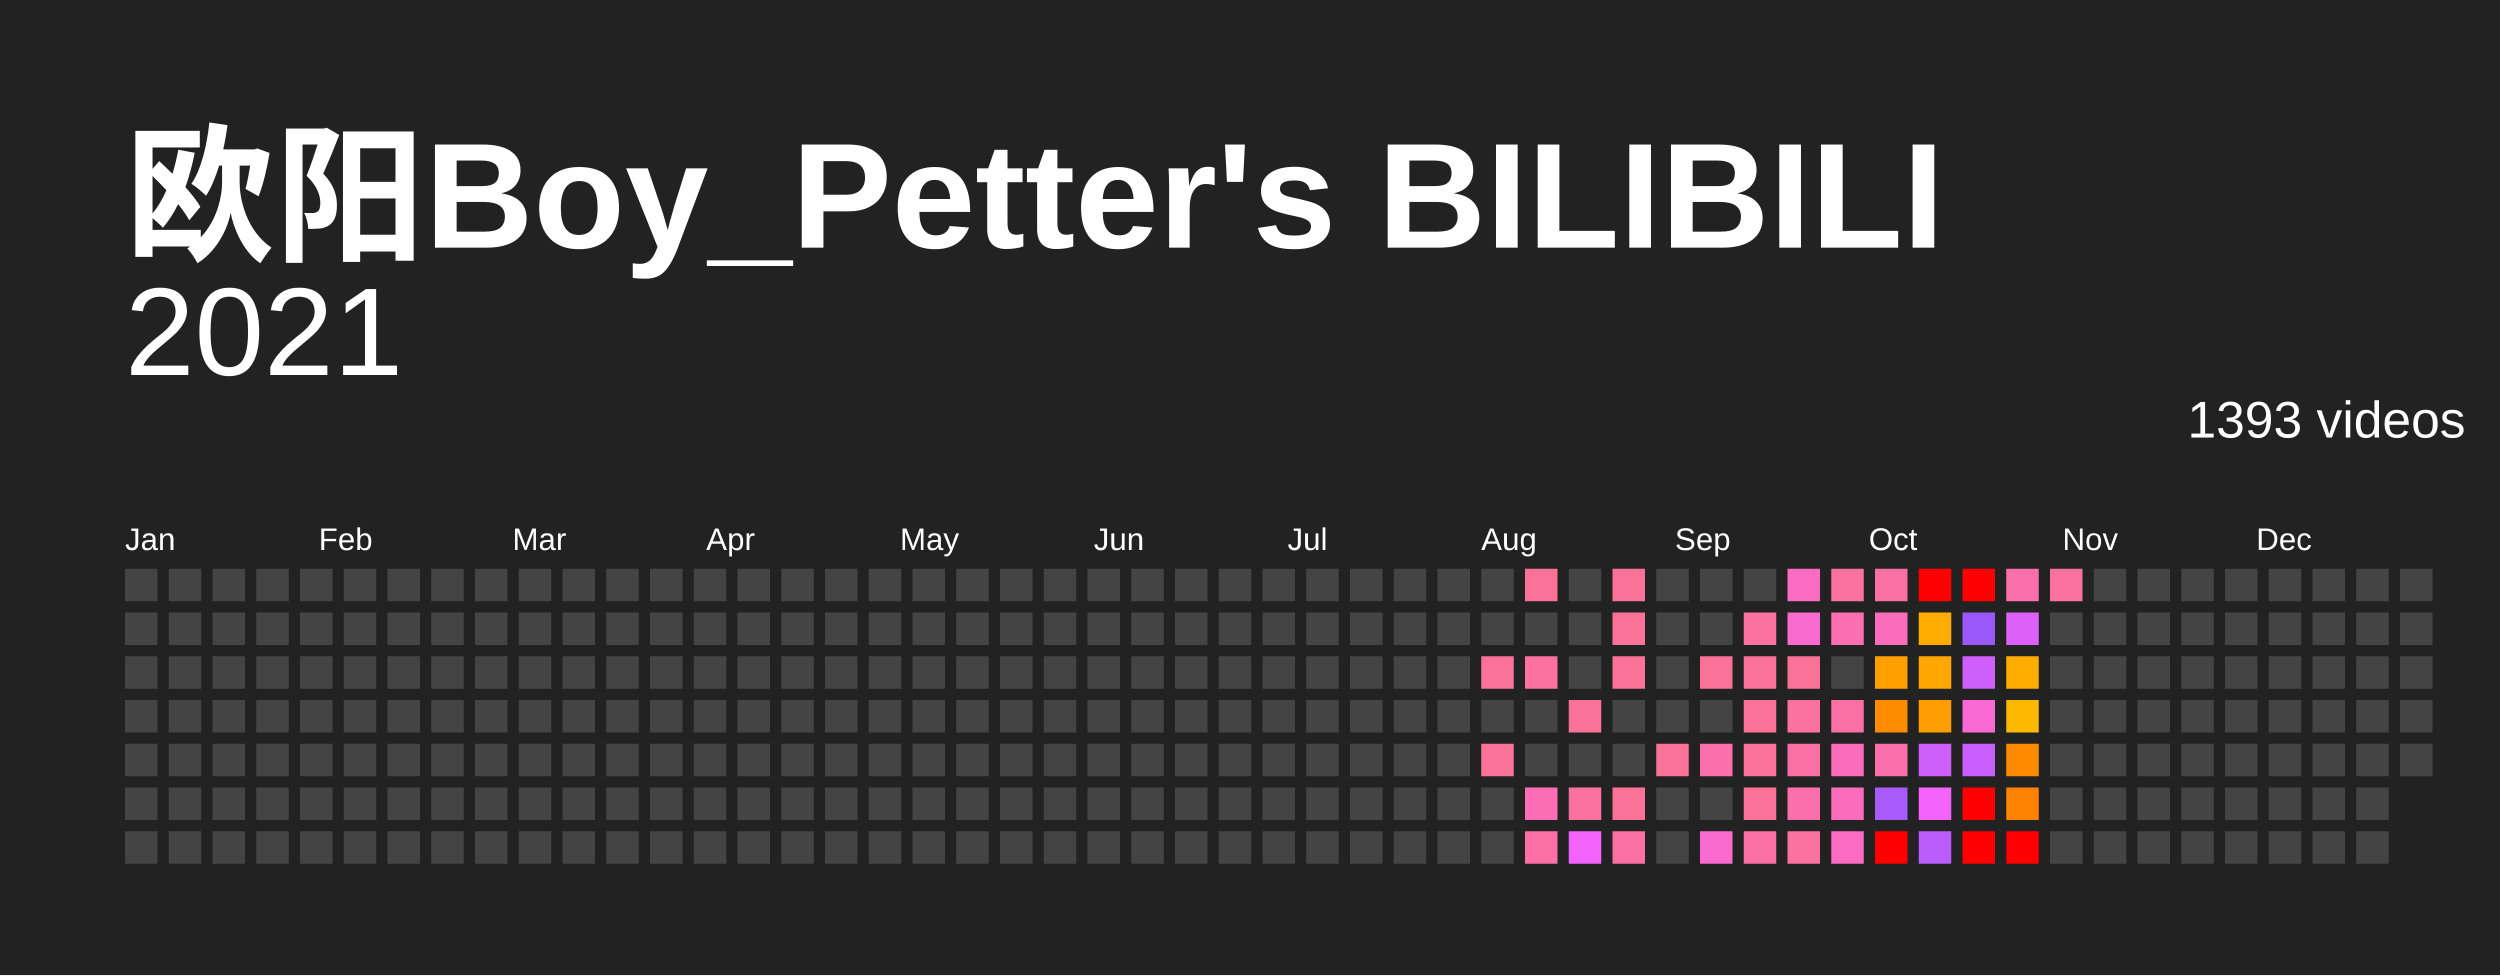
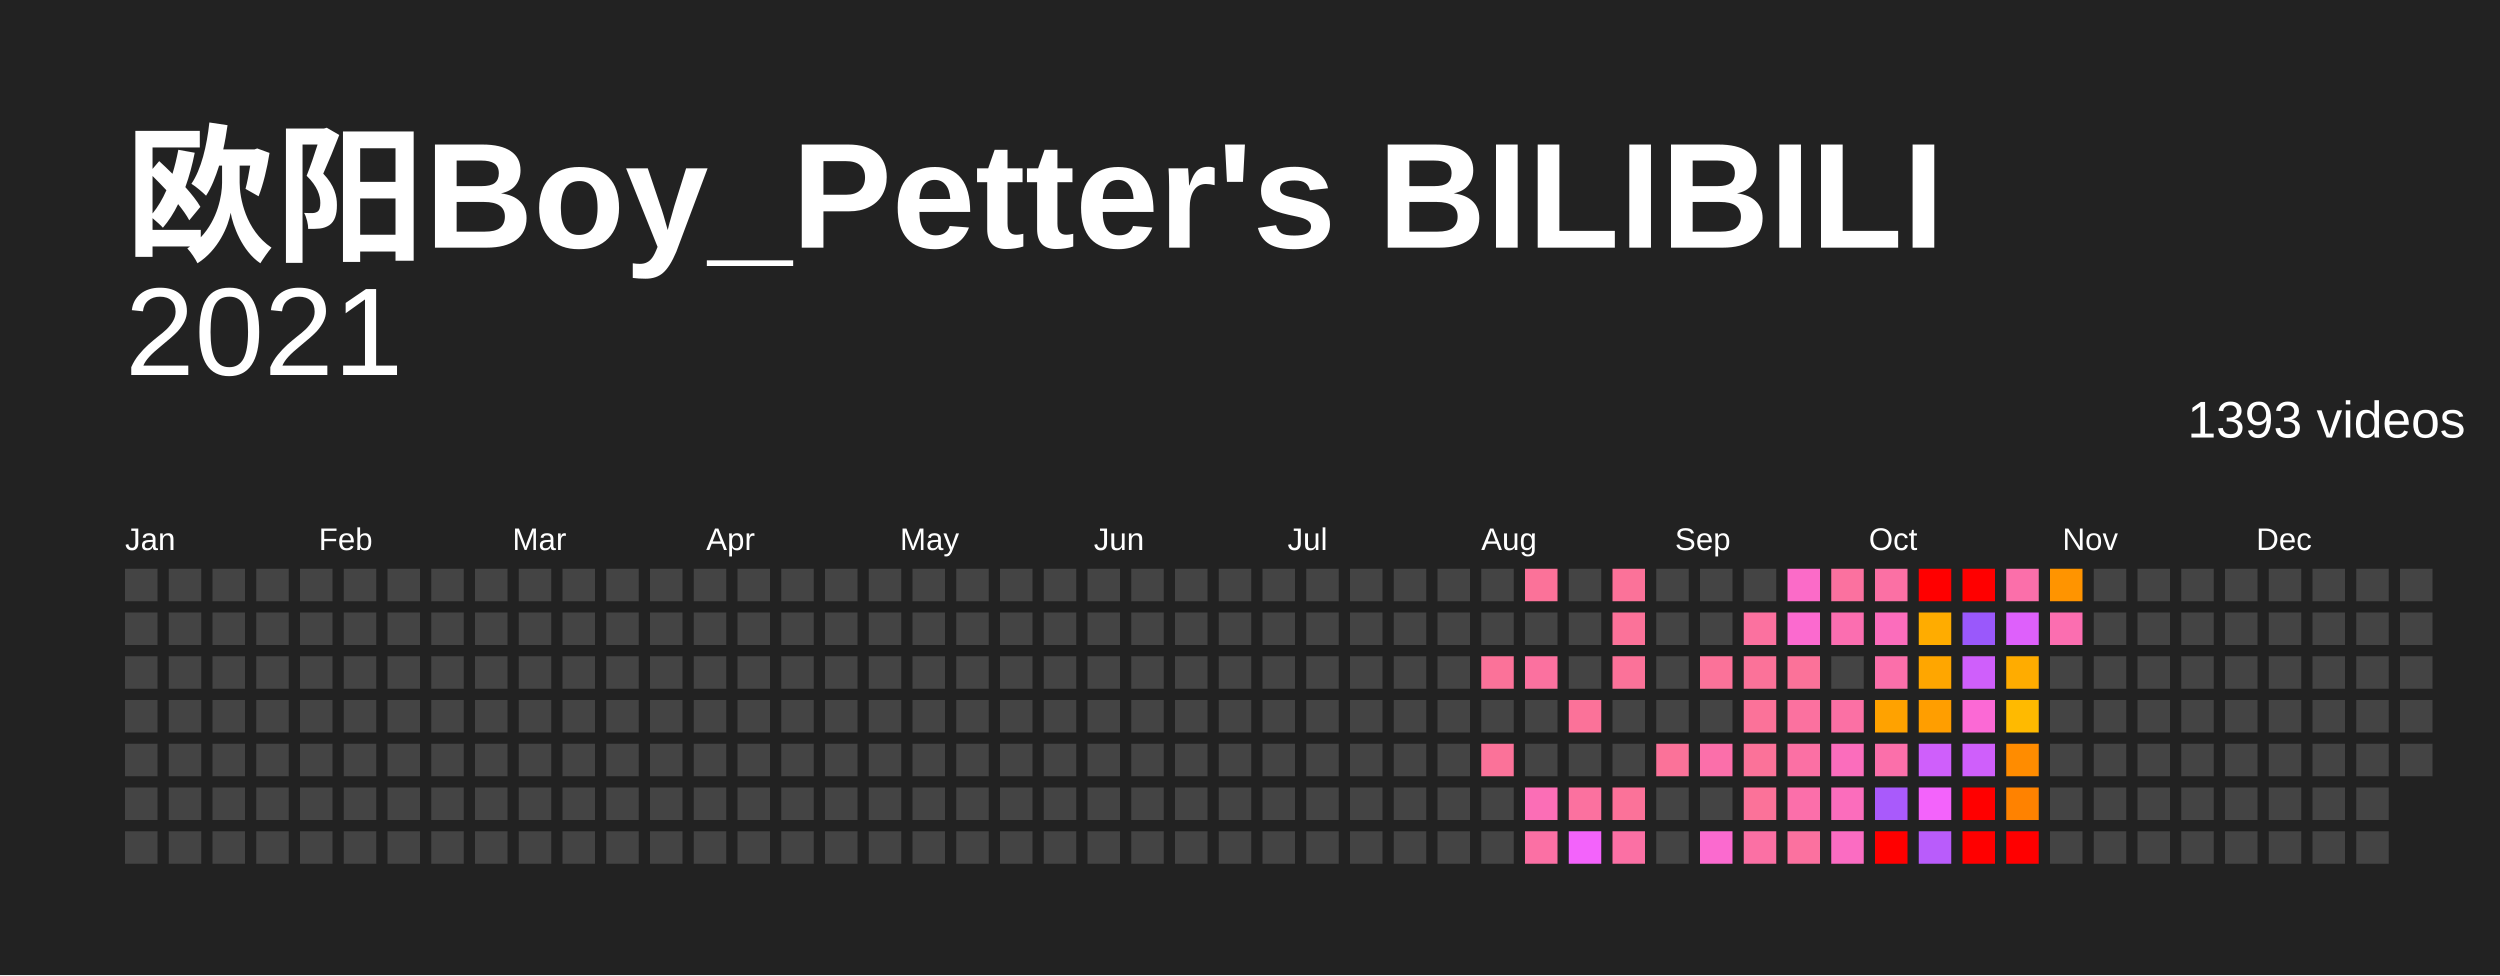
<svg xmlns="http://www.w3.org/2000/svg" baseProfile="full" height="78mm" version="1.1" viewBox="0,0,200,78" width="200mm">
  <defs />
  <rect fill="#222222" height="78" width="200" x="0" y="0" />
  <text fill="#FFFFFF" style="font-size:12px; font-family:Arial; font-weight:bold;" x="10" y="20">欧阳Boy_Petter's BILIBILI</text>
  <text alignment-baseline="hanging" fill="#FFFFFF" style="font-size:10.0px; font-family:Arial;" x="10" y="30">2021</text>
  <text alignment-baseline="hanging" fill="#FFFFFF" style="font-size:4.125px; font-family:Arial;" x="175" y="35">1393 videos</text>
  <text fill="#FFFFFF" style="font-size:2.5px; font-family:Arial" x="10.0" y="44">Jan</text>
  <text fill="#FFFFFF" style="font-size:2.5px; font-family:Arial" x="25.5" y="44">Feb</text>
  <text fill="#FFFFFF" style="font-size:2.5px; font-family:Arial" x="41.0" y="44">Mar</text>
  <text fill="#FFFFFF" style="font-size:2.5px; font-family:Arial" x="56.5" y="44">Apr</text>
  <text fill="#FFFFFF" style="font-size:2.5px; font-family:Arial" x="72.0" y="44">May</text>
  <text fill="#FFFFFF" style="font-size:2.5px; font-family:Arial" x="87.5" y="44">Jun</text>
  <text fill="#FFFFFF" style="font-size:2.5px; font-family:Arial" x="103.0" y="44">Jul</text>
  <text fill="#FFFFFF" style="font-size:2.5px; font-family:Arial" x="118.5" y="44">Aug</text>
  <text fill="#FFFFFF" style="font-size:2.5px; font-family:Arial" x="134.0" y="44">Sep</text>
  <text fill="#FFFFFF" style="font-size:2.5px; font-family:Arial" x="149.5" y="44">Oct</text>
  <text fill="#FFFFFF" style="font-size:2.5px; font-family:Arial" x="165.0" y="44">Nov</text>
  <text fill="#FFFFFF" style="font-size:2.5px; font-family:Arial" x="180.5" y="44">Dec</text>
  <rect fill="#444444" height="2.6" width="2.6" x="10.0" y="45.5" />
  <rect fill="#444444" height="2.6" width="2.6" x="10.0" y="49.0" />
  <rect fill="#444444" height="2.6" width="2.6" x="10.0" y="52.5" />
  <rect fill="#444444" height="2.6" width="2.6" x="10.0" y="56.0" />
  <rect fill="#444444" height="2.6" width="2.6" x="10.0" y="59.5" />
  <rect fill="#444444" height="2.6" width="2.6" x="10.0" y="63.0" />
  <rect fill="#444444" height="2.6" width="2.6" x="10.0" y="66.5" />
  <rect fill="#444444" height="2.6" width="2.6" x="13.5" y="45.5" />
  <rect fill="#444444" height="2.6" width="2.6" x="13.5" y="49.0" />
  <rect fill="#444444" height="2.6" width="2.6" x="13.5" y="52.5" />
  <rect fill="#444444" height="2.6" width="2.6" x="13.5" y="56.0" />
  <rect fill="#444444" height="2.6" width="2.6" x="13.5" y="59.5" />
  <rect fill="#444444" height="2.6" width="2.6" x="13.5" y="63.0" />
  <rect fill="#444444" height="2.6" width="2.6" x="13.5" y="66.5" />
  <rect fill="#444444" height="2.6" width="2.6" x="17.0" y="45.5" />
  <rect fill="#444444" height="2.6" width="2.6" x="17.0" y="49.0" />
  <rect fill="#444444" height="2.6" width="2.6" x="17.0" y="52.5" />
  <rect fill="#444444" height="2.6" width="2.6" x="17.0" y="56.0" />
  <rect fill="#444444" height="2.6" width="2.6" x="17.0" y="59.5" />
  <rect fill="#444444" height="2.6" width="2.6" x="17.0" y="63.0" />
  <rect fill="#444444" height="2.6" width="2.6" x="17.0" y="66.5" />
  <rect fill="#444444" height="2.6" width="2.6" x="20.5" y="45.5" />
  <rect fill="#444444" height="2.6" width="2.6" x="20.5" y="49.0" />
  <rect fill="#444444" height="2.6" width="2.6" x="20.5" y="52.5" />
  <rect fill="#444444" height="2.6" width="2.6" x="20.5" y="56.0" />
  <rect fill="#444444" height="2.6" width="2.6" x="20.5" y="59.5" />
  <rect fill="#444444" height="2.6" width="2.6" x="20.5" y="63.0" />
  <rect fill="#444444" height="2.6" width="2.6" x="20.5" y="66.5" />
  <rect fill="#444444" height="2.6" width="2.6" x="24.0" y="45.5" />
  <rect fill="#444444" height="2.6" width="2.6" x="24.0" y="49.0" />
  <rect fill="#444444" height="2.6" width="2.6" x="24.0" y="52.5" />
  <rect fill="#444444" height="2.6" width="2.6" x="24.0" y="56.0" />
  <rect fill="#444444" height="2.6" width="2.6" x="24.0" y="59.5" />
  <rect fill="#444444" height="2.6" width="2.6" x="24.0" y="63.0" />
  <rect fill="#444444" height="2.6" width="2.6" x="24.0" y="66.5" />
  <rect fill="#444444" height="2.6" width="2.6" x="27.5" y="45.5" />
  <rect fill="#444444" height="2.6" width="2.6" x="27.5" y="49.0" />
  <rect fill="#444444" height="2.6" width="2.6" x="27.5" y="52.5" />
  <rect fill="#444444" height="2.6" width="2.6" x="27.5" y="56.0" />
  <rect fill="#444444" height="2.6" width="2.6" x="27.5" y="59.5" />
  <rect fill="#444444" height="2.6" width="2.6" x="27.5" y="63.0" />
  <rect fill="#444444" height="2.6" width="2.6" x="27.5" y="66.5" />
  <rect fill="#444444" height="2.6" width="2.6" x="31.0" y="45.5" />
  <rect fill="#444444" height="2.6" width="2.6" x="31.0" y="49.0" />
  <rect fill="#444444" height="2.6" width="2.6" x="31.0" y="52.5" />
  <rect fill="#444444" height="2.6" width="2.6" x="31.0" y="56.0" />
  <rect fill="#444444" height="2.6" width="2.6" x="31.0" y="59.5" />
  <rect fill="#444444" height="2.6" width="2.6" x="31.0" y="63.0" />
  <rect fill="#444444" height="2.6" width="2.6" x="31.0" y="66.5" />
  <rect fill="#444444" height="2.6" width="2.6" x="34.5" y="45.5" />
  <rect fill="#444444" height="2.6" width="2.6" x="34.5" y="49.0" />
  <rect fill="#444444" height="2.6" width="2.6" x="34.5" y="52.5" />
  <rect fill="#444444" height="2.6" width="2.6" x="34.5" y="56.0" />
  <rect fill="#444444" height="2.6" width="2.6" x="34.5" y="59.5" />
  <rect fill="#444444" height="2.6" width="2.6" x="34.5" y="63.0" />
  <rect fill="#444444" height="2.6" width="2.6" x="34.5" y="66.5" />
  <rect fill="#444444" height="2.6" width="2.6" x="38.0" y="45.5" />
  <rect fill="#444444" height="2.6" width="2.6" x="38.0" y="49.0" />
  <rect fill="#444444" height="2.6" width="2.6" x="38.0" y="52.5" />
  <rect fill="#444444" height="2.6" width="2.6" x="38.0" y="56.0" />
  <rect fill="#444444" height="2.6" width="2.6" x="38.0" y="59.5" />
  <rect fill="#444444" height="2.6" width="2.6" x="38.0" y="63.0" />
  <rect fill="#444444" height="2.6" width="2.6" x="38.0" y="66.5" />
  <rect fill="#444444" height="2.6" width="2.6" x="41.5" y="45.5" />
  <rect fill="#444444" height="2.6" width="2.6" x="41.5" y="49.0" />
  <rect fill="#444444" height="2.6" width="2.6" x="41.5" y="52.5" />
  <rect fill="#444444" height="2.6" width="2.6" x="41.5" y="56.0" />
  <rect fill="#444444" height="2.6" width="2.6" x="41.5" y="59.5" />
  <rect fill="#444444" height="2.6" width="2.6" x="41.5" y="63.0" />
  <rect fill="#444444" height="2.6" width="2.6" x="41.5" y="66.5" />
  <rect fill="#444444" height="2.6" width="2.6" x="45.0" y="45.5" />
  <rect fill="#444444" height="2.6" width="2.6" x="45.0" y="49.0" />
  <rect fill="#444444" height="2.6" width="2.6" x="45.0" y="52.5" />
  <rect fill="#444444" height="2.6" width="2.6" x="45.0" y="56.0" />
  <rect fill="#444444" height="2.6" width="2.6" x="45.0" y="59.5" />
  <rect fill="#444444" height="2.6" width="2.6" x="45.0" y="63.0" />
  <rect fill="#444444" height="2.6" width="2.6" x="45.0" y="66.5" />
  <rect fill="#444444" height="2.6" width="2.6" x="48.5" y="45.5" />
  <rect fill="#444444" height="2.6" width="2.6" x="48.5" y="49.0" />
  <rect fill="#444444" height="2.6" width="2.6" x="48.5" y="52.5" />
  <rect fill="#444444" height="2.6" width="2.6" x="48.5" y="56.0" />
  <rect fill="#444444" height="2.6" width="2.6" x="48.5" y="59.5" />
  <rect fill="#444444" height="2.6" width="2.6" x="48.5" y="63.0" />
  <rect fill="#444444" height="2.6" width="2.6" x="48.5" y="66.5" />
  <rect fill="#444444" height="2.6" width="2.6" x="52.0" y="45.5" />
  <rect fill="#444444" height="2.6" width="2.6" x="52.0" y="49.0" />
  <rect fill="#444444" height="2.6" width="2.6" x="52.0" y="52.5" />
  <rect fill="#444444" height="2.6" width="2.6" x="52.0" y="56.0" />
  <rect fill="#444444" height="2.6" width="2.6" x="52.0" y="59.5" />
  <rect fill="#444444" height="2.6" width="2.6" x="52.0" y="63.0" />
  <rect fill="#444444" height="2.6" width="2.6" x="52.0" y="66.5" />
  <rect fill="#444444" height="2.6" width="2.6" x="55.5" y="45.5" />
  <rect fill="#444444" height="2.6" width="2.6" x="55.5" y="49.0" />
  <rect fill="#444444" height="2.6" width="2.6" x="55.5" y="52.5" />
  <rect fill="#444444" height="2.6" width="2.6" x="55.5" y="56.0" />
  <rect fill="#444444" height="2.6" width="2.6" x="55.5" y="59.5" />
  <rect fill="#444444" height="2.6" width="2.6" x="55.5" y="63.0" />
  <rect fill="#444444" height="2.6" width="2.6" x="55.5" y="66.5" />
  <rect fill="#444444" height="2.6" width="2.6" x="59.0" y="45.5" />
  <rect fill="#444444" height="2.6" width="2.6" x="59.0" y="49.0" />
  <rect fill="#444444" height="2.6" width="2.6" x="59.0" y="52.5" />
  <rect fill="#444444" height="2.6" width="2.6" x="59.0" y="56.0" />
  <rect fill="#444444" height="2.6" width="2.6" x="59.0" y="59.5" />
  <rect fill="#444444" height="2.6" width="2.6" x="59.0" y="63.0" />
  <rect fill="#444444" height="2.6" width="2.6" x="59.0" y="66.5" />
  <rect fill="#444444" height="2.6" width="2.6" x="62.5" y="45.5" />
  <rect fill="#444444" height="2.6" width="2.6" x="62.5" y="49.0" />
  <rect fill="#444444" height="2.6" width="2.6" x="62.5" y="52.5" />
  <rect fill="#444444" height="2.6" width="2.6" x="62.5" y="56.0" />
  <rect fill="#444444" height="2.6" width="2.6" x="62.5" y="59.5" />
  <rect fill="#444444" height="2.6" width="2.6" x="62.5" y="63.0" />
  <rect fill="#444444" height="2.6" width="2.6" x="62.5" y="66.5" />
  <rect fill="#444444" height="2.6" width="2.6" x="66.0" y="45.5" />
  <rect fill="#444444" height="2.6" width="2.6" x="66.0" y="49.0" />
  <rect fill="#444444" height="2.6" width="2.6" x="66.0" y="52.5" />
  <rect fill="#444444" height="2.6" width="2.6" x="66.0" y="56.0" />
  <rect fill="#444444" height="2.6" width="2.6" x="66.0" y="59.5" />
  <rect fill="#444444" height="2.6" width="2.6" x="66.0" y="63.0" />
  <rect fill="#444444" height="2.6" width="2.6" x="66.0" y="66.5" />
  <rect fill="#444444" height="2.6" width="2.6" x="69.5" y="45.5" />
  <rect fill="#444444" height="2.6" width="2.6" x="69.5" y="49.0" />
  <rect fill="#444444" height="2.6" width="2.6" x="69.5" y="52.5" />
  <rect fill="#444444" height="2.6" width="2.6" x="69.5" y="56.0" />
  <rect fill="#444444" height="2.6" width="2.6" x="69.5" y="59.5" />
  <rect fill="#444444" height="2.6" width="2.6" x="69.5" y="63.0" />
  <rect fill="#444444" height="2.6" width="2.6" x="69.5" y="66.5" />
  <rect fill="#444444" height="2.6" width="2.6" x="73.0" y="45.5" />
  <rect fill="#444444" height="2.6" width="2.6" x="73.0" y="49.0" />
  <rect fill="#444444" height="2.6" width="2.6" x="73.0" y="52.5" />
  <rect fill="#444444" height="2.6" width="2.6" x="73.0" y="56.0" />
  <rect fill="#444444" height="2.6" width="2.6" x="73.0" y="59.5" />
  <rect fill="#444444" height="2.6" width="2.6" x="73.0" y="63.0" />
  <rect fill="#444444" height="2.6" width="2.6" x="73.0" y="66.5" />
  <rect fill="#444444" height="2.6" width="2.6" x="76.5" y="45.5" />
  <rect fill="#444444" height="2.6" width="2.6" x="76.5" y="49.0" />
  <rect fill="#444444" height="2.6" width="2.6" x="76.5" y="52.5" />
  <rect fill="#444444" height="2.6" width="2.6" x="76.5" y="56.0" />
  <rect fill="#444444" height="2.6" width="2.6" x="76.5" y="59.5" />
  <rect fill="#444444" height="2.6" width="2.6" x="76.5" y="63.0" />
  <rect fill="#444444" height="2.6" width="2.6" x="76.5" y="66.5" />
  <rect fill="#444444" height="2.6" width="2.6" x="80.0" y="45.5" />
  <rect fill="#444444" height="2.6" width="2.6" x="80.0" y="49.0" />
  <rect fill="#444444" height="2.6" width="2.6" x="80.0" y="52.5" />
  <rect fill="#444444" height="2.6" width="2.6" x="80.0" y="56.0" />
  <rect fill="#444444" height="2.6" width="2.6" x="80.0" y="59.5" />
  <rect fill="#444444" height="2.6" width="2.6" x="80.0" y="63.0" />
  <rect fill="#444444" height="2.6" width="2.6" x="80.0" y="66.5" />
  <rect fill="#444444" height="2.6" width="2.6" x="83.5" y="45.5" />
  <rect fill="#444444" height="2.6" width="2.6" x="83.5" y="49.0" />
  <rect fill="#444444" height="2.6" width="2.6" x="83.5" y="52.5" />
  <rect fill="#444444" height="2.6" width="2.6" x="83.5" y="56.0" />
  <rect fill="#444444" height="2.6" width="2.6" x="83.5" y="59.5" />
  <rect fill="#444444" height="2.6" width="2.6" x="83.5" y="63.0" />
  <rect fill="#444444" height="2.6" width="2.6" x="83.5" y="66.5" />
  <rect fill="#444444" height="2.6" width="2.6" x="87.0" y="45.5" />
  <rect fill="#444444" height="2.6" width="2.6" x="87.0" y="49.0" />
  <rect fill="#444444" height="2.6" width="2.6" x="87.0" y="52.5" />
  <rect fill="#444444" height="2.6" width="2.6" x="87.0" y="56.0" />
  <rect fill="#444444" height="2.6" width="2.6" x="87.0" y="59.5" />
  <rect fill="#444444" height="2.6" width="2.6" x="87.0" y="63.0" />
  <rect fill="#444444" height="2.6" width="2.6" x="87.0" y="66.5" />
  <rect fill="#444444" height="2.6" width="2.6" x="90.5" y="45.5" />
  <rect fill="#444444" height="2.6" width="2.6" x="90.5" y="49.0" />
  <rect fill="#444444" height="2.6" width="2.6" x="90.5" y="52.5" />
  <rect fill="#444444" height="2.6" width="2.6" x="90.5" y="56.0" />
  <rect fill="#444444" height="2.6" width="2.6" x="90.5" y="59.5" />
  <rect fill="#444444" height="2.6" width="2.6" x="90.5" y="63.0" />
  <rect fill="#444444" height="2.6" width="2.6" x="90.5" y="66.5" />
  <rect fill="#444444" height="2.6" width="2.6" x="94.0" y="45.5" />
  <rect fill="#444444" height="2.6" width="2.6" x="94.0" y="49.0" />
  <rect fill="#444444" height="2.6" width="2.6" x="94.0" y="52.5" />
  <rect fill="#444444" height="2.6" width="2.6" x="94.0" y="56.0" />
  <rect fill="#444444" height="2.6" width="2.6" x="94.0" y="59.5" />
  <rect fill="#444444" height="2.6" width="2.6" x="94.0" y="63.0" />
  <rect fill="#444444" height="2.6" width="2.6" x="94.0" y="66.5" />
  <rect fill="#444444" height="2.6" width="2.6" x="97.5" y="45.5" />
  <rect fill="#444444" height="2.6" width="2.6" x="97.5" y="49.0" />
  <rect fill="#444444" height="2.6" width="2.6" x="97.5" y="52.5" />
  <rect fill="#444444" height="2.6" width="2.6" x="97.5" y="56.0" />
  <rect fill="#444444" height="2.6" width="2.6" x="97.5" y="59.5" />
  <rect fill="#444444" height="2.6" width="2.6" x="97.5" y="63.0" />
  <rect fill="#444444" height="2.6" width="2.6" x="97.5" y="66.5" />
  <rect fill="#444444" height="2.6" width="2.6" x="101.0" y="45.5" />
  <rect fill="#444444" height="2.6" width="2.6" x="101.0" y="49.0" />
  <rect fill="#444444" height="2.6" width="2.6" x="101.0" y="52.5" />
  <rect fill="#444444" height="2.6" width="2.6" x="101.0" y="56.0" />
  <rect fill="#444444" height="2.6" width="2.6" x="101.0" y="59.5" />
  <rect fill="#444444" height="2.6" width="2.6" x="101.0" y="63.0" />
  <rect fill="#444444" height="2.6" width="2.6" x="101.0" y="66.5" />
  <rect fill="#444444" height="2.6" width="2.6" x="104.5" y="45.5" />
  <rect fill="#444444" height="2.6" width="2.6" x="104.5" y="49.0" />
  <rect fill="#444444" height="2.6" width="2.6" x="104.5" y="52.5" />
  <rect fill="#444444" height="2.6" width="2.6" x="104.5" y="56.0" />
  <rect fill="#444444" height="2.6" width="2.6" x="104.5" y="59.5" />
  <rect fill="#444444" height="2.6" width="2.6" x="104.5" y="63.0" />
  <rect fill="#444444" height="2.6" width="2.6" x="104.5" y="66.5" />
  <rect fill="#444444" height="2.6" width="2.6" x="108.0" y="45.5" />
  <rect fill="#444444" height="2.6" width="2.6" x="108.0" y="49.0" />
  <rect fill="#444444" height="2.6" width="2.6" x="108.0" y="52.5" />
  <rect fill="#444444" height="2.6" width="2.6" x="108.0" y="56.0" />
  <rect fill="#444444" height="2.6" width="2.6" x="108.0" y="59.5" />
  <rect fill="#444444" height="2.6" width="2.6" x="108.0" y="63.0" />
  <rect fill="#444444" height="2.6" width="2.6" x="108.0" y="66.5" />
  <rect fill="#444444" height="2.6" width="2.6" x="111.5" y="45.5" />
  <rect fill="#444444" height="2.6" width="2.6" x="111.5" y="49.0" />
  <rect fill="#444444" height="2.6" width="2.6" x="111.5" y="52.5" />
  <rect fill="#444444" height="2.6" width="2.6" x="111.5" y="56.0" />
  <rect fill="#444444" height="2.6" width="2.6" x="111.5" y="59.5" />
  <rect fill="#444444" height="2.6" width="2.6" x="111.5" y="63.0" />
  <rect fill="#444444" height="2.6" width="2.6" x="111.5" y="66.5" />
  <rect fill="#444444" height="2.6" width="2.6" x="115.0" y="45.5" />
  <rect fill="#444444" height="2.6" width="2.6" x="115.0" y="49.0" />
  <rect fill="#444444" height="2.6" width="2.6" x="115.0" y="52.5" />
  <rect fill="#444444" height="2.6" width="2.6" x="115.0" y="56.0" />
  <rect fill="#444444" height="2.6" width="2.6" x="115.0" y="59.5" />
  <rect fill="#444444" height="2.6" width="2.6" x="115.0" y="63.0" />
  <rect fill="#444444" height="2.6" width="2.6" x="115.0" y="66.5" />
  <rect fill="#444444" height="2.6" width="2.6" x="118.5" y="45.5" />
  <rect fill="#444444" height="2.6" width="2.6" x="118.5" y="49.0" />
  <rect fill="#fb7299" height="2.6" width="2.6" x="118.5" y="52.5" />
  <rect fill="#444444" height="2.6" width="2.6" x="118.5" y="56.0" />
  <rect fill="#fb7299" height="2.6" width="2.6" x="118.5" y="59.5" />
  <rect fill="#444444" height="2.6" width="2.6" x="118.5" y="63.0" />
  <rect fill="#444444" height="2.6" width="2.6" x="118.5" y="66.5" />
  <rect fill="#fb7299" height="2.6" width="2.6" x="122.0" y="45.5" />
  <rect fill="#444444" height="2.6" width="2.6" x="122.0" y="49.0" />
  <rect fill="#fb719f" height="2.6" width="2.6" x="122.0" y="52.5" />
  <rect fill="#444444" height="2.6" width="2.6" x="122.0" y="56.0" />
  <rect fill="#444444" height="2.6" width="2.6" x="122.0" y="59.5" />
  <rect fill="#fb6eb6" height="2.6" width="2.6" x="122.0" y="63.0" />
  <rect fill="#fb70a4" height="2.6" width="2.6" x="122.0" y="66.5" />
  <rect fill="#444444" height="2.6" width="2.6" x="125.5" y="45.5" />
  <rect fill="#444444" height="2.6" width="2.6" x="125.5" y="49.0" />
  <rect fill="#444444" height="2.6" width="2.6" x="125.5" y="52.5" />
  <rect fill="#fb7299" height="2.6" width="2.6" x="125.5" y="56.0" />
  <rect fill="#444444" height="2.6" width="2.6" x="125.5" y="59.5" />
  <rect fill="#fb719f" height="2.6" width="2.6" x="125.5" y="63.0" />
  <rect fill="#f363fb" height="2.6" width="2.6" x="125.5" y="66.5" />
  <rect fill="#fb7299" height="2.6" width="2.6" x="129.0" y="45.5" />
  <rect fill="#fb7299" height="2.6" width="2.6" x="129.0" y="49.0" />
  <rect fill="#fb7299" height="2.6" width="2.6" x="129.0" y="52.5" />
  <rect fill="#444444" height="2.6" width="2.6" x="129.0" y="56.0" />
  <rect fill="#444444" height="2.6" width="2.6" x="129.0" y="59.5" />
  <rect fill="#fb7299" height="2.6" width="2.6" x="129.0" y="63.0" />
  <rect fill="#fb70a4" height="2.6" width="2.6" x="129.0" y="66.5" />
  <rect fill="#444444" height="2.6" width="2.6" x="132.5" y="45.5" />
  <rect fill="#444444" height="2.6" width="2.6" x="132.5" y="49.0" />
  <rect fill="#444444" height="2.6" width="2.6" x="132.5" y="52.5" />
  <rect fill="#444444" height="2.6" width="2.6" x="132.5" y="56.0" />
  <rect fill="#fb7299" height="2.6" width="2.6" x="132.5" y="59.5" />
  <rect fill="#444444" height="2.6" width="2.6" x="132.5" y="63.0" />
  <rect fill="#444444" height="2.6" width="2.6" x="132.5" y="66.5" />
  <rect fill="#444444" height="2.6" width="2.6" x="136.0" y="45.5" />
  <rect fill="#444444" height="2.6" width="2.6" x="136.0" y="49.0" />
  <rect fill="#fb7299" height="2.6" width="2.6" x="136.0" y="52.5" />
  <rect fill="#444444" height="2.6" width="2.6" x="136.0" y="56.0" />
  <rect fill="#fb6faa" height="2.6" width="2.6" x="136.0" y="59.5" />
  <rect fill="#444444" height="2.6" width="2.6" x="136.0" y="63.0" />
  <rect fill="#fb6acf" height="2.6" width="2.6" x="136.0" y="66.5" />
  <rect fill="#444444" height="2.6" width="2.6" x="139.5" y="45.5" />
  <rect fill="#fb719f" height="2.6" width="2.6" x="139.5" y="49.0" />
  <rect fill="#fb7299" height="2.6" width="2.6" x="139.5" y="52.5" />
  <rect fill="#fb7299" height="2.6" width="2.6" x="139.5" y="56.0" />
  <rect fill="#fb7299" height="2.6" width="2.6" x="139.5" y="59.5" />
  <rect fill="#fb7299" height="2.6" width="2.6" x="139.5" y="63.0" />
  <rect fill="#fb70a4" height="2.6" width="2.6" x="139.5" y="66.5" />
-   <rect fill="#fb6cc2" height="2.6" width="2.6" x="143.0" y="45.5" />
+   <rect fill="#fb6bc8" height="2.6" width="2.6" x="143.0" y="45.5" />
  <rect fill="#fb6acf" height="2.6" width="2.6" x="143.0" y="49.0" />
  <rect fill="#fb7299" height="2.6" width="2.6" x="143.0" y="52.5" />
  <rect fill="#fb719f" height="2.6" width="2.6" x="143.0" y="56.0" />
  <rect fill="#fb70a4" height="2.6" width="2.6" x="143.0" y="59.5" />
  <rect fill="#fb6faa" height="2.6" width="2.6" x="143.0" y="63.0" />
  <rect fill="#fb719f" height="2.6" width="2.6" x="143.0" y="66.5" />
  <rect fill="#fb719f" height="2.6" width="2.6" x="146.5" y="45.5" />
  <rect fill="#fb6eb0" height="2.6" width="2.6" x="146.5" y="49.0" />
  <rect fill="#444444" height="2.6" width="2.6" x="146.5" y="52.5" />
  <rect fill="#fb70a4" height="2.6" width="2.6" x="146.5" y="56.0" />
  <rect fill="#fb6dbc" height="2.6" width="2.6" x="146.5" y="59.5" />
  <rect fill="#fb6dbc" height="2.6" width="2.6" x="146.5" y="63.0" />
  <rect fill="#fb6cc2" height="2.6" width="2.6" x="146.5" y="66.5" />
  <rect fill="#fb70a4" height="2.6" width="2.6" x="150.0" y="45.5" />
  <rect fill="#fb6dbc" height="2.6" width="2.6" x="150.0" y="49.0" />
-   <rect fill="#ffa000" height="2.6" width="2.6" x="150.0" y="52.5" />
-   <rect fill="#ff8c00" height="2.6" width="2.6" x="150.0" y="56.0" />
+   <rect fill="#fb6faa" height="2.6" width="2.6" x="150.0" y="52.5" />
+   <rect fill="#ffa200" height="2.6" width="2.6" x="150.0" y="56.0" />
  <rect fill="#fb6faa" height="2.6" width="2.6" x="150.0" y="59.5" />
  <rect fill="#a95afb" height="2.6" width="2.6" x="150.0" y="63.0" />
  <rect fill="red" height="2.6" width="2.6" x="150.0" y="66.5" />
  <rect fill="red" height="2.6" width="2.6" x="153.5" y="45.5" />
  <rect fill="#ffac00" height="2.6" width="2.6" x="153.5" y="49.0" />
  <rect fill="#ffa600" height="2.6" width="2.6" x="153.5" y="52.5" />
  <rect fill="#ff9e00" height="2.6" width="2.6" x="153.5" y="56.0" />
  <rect fill="#cf5ffb" height="2.6" width="2.6" x="153.5" y="59.5" />
  <rect fill="#f363fb" height="2.6" width="2.6" x="153.5" y="63.0" />
  <rect fill="#b95cfb" height="2.6" width="2.6" x="153.5" y="66.5" />
  <rect fill="red" height="2.6" width="2.6" x="157.0" y="45.5" />
  <rect fill="#9a58fb" height="2.6" width="2.6" x="157.0" y="49.0" />
  <rect fill="#cf5ffb" height="2.6" width="2.6" x="157.0" y="52.5" />
  <rect fill="#fb69d5" height="2.6" width="2.6" x="157.0" y="56.0" />
-   <rect fill="#c85efb" height="2.6" width="2.6" x="157.0" y="59.5" />
+   <rect fill="#cf5ffb" height="2.6" width="2.6" x="157.0" y="59.5" />
  <rect fill="red" height="2.6" width="2.6" x="157.0" y="63.0" />
  <rect fill="red" height="2.6" width="2.6" x="157.0" y="66.5" />
  <rect fill="#fb6faa" height="2.6" width="2.6" x="160.5" y="45.5" />
  <rect fill="#de60fb" height="2.6" width="2.6" x="160.5" y="49.0" />
  <rect fill="#ffac00" height="2.6" width="2.6" x="160.5" y="52.5" />
-   <rect fill="#ffb800" height="2.6" width="2.6" x="160.5" y="56.0" />
-   <rect fill="#ff8a00" height="2.6" width="2.6" x="160.5" y="59.5" />
+   <rect fill="#ffba00" height="2.6" width="2.6" x="160.5" y="56.0" />
+   <rect fill="#ff8c00" height="2.6" width="2.6" x="160.5" y="59.5" />
  <rect fill="#ff8200" height="2.6" width="2.6" x="160.5" y="63.0" />
  <rect fill="red" height="2.6" width="2.6" x="160.5" y="66.5" />
-   <rect fill="#fb719f" height="2.6" width="2.6" x="164.0" y="45.5" />
-   <rect fill="#444444" height="2.6" width="2.6" x="164.0" y="49.0" />
+   <rect fill="#ff9400" height="2.6" width="2.6" x="164.0" y="45.5" />
+   <rect fill="#fb6eb0" height="2.6" width="2.6" x="164.0" y="49.0" />
  <rect fill="#444444" height="2.6" width="2.6" x="164.0" y="52.5" />
  <rect fill="#444444" height="2.6" width="2.6" x="164.0" y="56.0" />
  <rect fill="#444444" height="2.6" width="2.6" x="164.0" y="59.5" />
  <rect fill="#444444" height="2.6" width="2.6" x="164.0" y="63.0" />
  <rect fill="#444444" height="2.6" width="2.6" x="164.0" y="66.5" />
  <rect fill="#444444" height="2.6" width="2.6" x="167.5" y="45.5" />
  <rect fill="#444444" height="2.6" width="2.6" x="167.5" y="49.0" />
  <rect fill="#444444" height="2.6" width="2.6" x="167.5" y="52.5" />
  <rect fill="#444444" height="2.6" width="2.6" x="167.5" y="56.0" />
  <rect fill="#444444" height="2.6" width="2.6" x="167.5" y="59.5" />
  <rect fill="#444444" height="2.6" width="2.6" x="167.5" y="63.0" />
  <rect fill="#444444" height="2.6" width="2.6" x="167.5" y="66.5" />
  <rect fill="#444444" height="2.6" width="2.6" x="171.0" y="45.5" />
  <rect fill="#444444" height="2.6" width="2.6" x="171.0" y="49.0" />
  <rect fill="#444444" height="2.6" width="2.6" x="171.0" y="52.5" />
  <rect fill="#444444" height="2.6" width="2.6" x="171.0" y="56.0" />
  <rect fill="#444444" height="2.6" width="2.6" x="171.0" y="59.5" />
  <rect fill="#444444" height="2.6" width="2.6" x="171.0" y="63.0" />
  <rect fill="#444444" height="2.6" width="2.6" x="171.0" y="66.5" />
  <rect fill="#444444" height="2.6" width="2.6" x="174.5" y="45.5" />
  <rect fill="#444444" height="2.6" width="2.6" x="174.5" y="49.0" />
  <rect fill="#444444" height="2.6" width="2.6" x="174.5" y="52.5" />
  <rect fill="#444444" height="2.6" width="2.6" x="174.5" y="56.0" />
  <rect fill="#444444" height="2.6" width="2.6" x="174.5" y="59.5" />
  <rect fill="#444444" height="2.6" width="2.6" x="174.5" y="63.0" />
  <rect fill="#444444" height="2.6" width="2.6" x="174.5" y="66.5" />
  <rect fill="#444444" height="2.6" width="2.6" x="178.0" y="45.5" />
  <rect fill="#444444" height="2.6" width="2.6" x="178.0" y="49.0" />
  <rect fill="#444444" height="2.6" width="2.6" x="178.0" y="52.5" />
  <rect fill="#444444" height="2.6" width="2.6" x="178.0" y="56.0" />
  <rect fill="#444444" height="2.6" width="2.6" x="178.0" y="59.5" />
  <rect fill="#444444" height="2.6" width="2.6" x="178.0" y="63.0" />
  <rect fill="#444444" height="2.6" width="2.6" x="178.0" y="66.5" />
  <rect fill="#444444" height="2.6" width="2.6" x="181.5" y="45.5" />
  <rect fill="#444444" height="2.6" width="2.6" x="181.5" y="49.0" />
  <rect fill="#444444" height="2.6" width="2.6" x="181.5" y="52.5" />
  <rect fill="#444444" height="2.6" width="2.6" x="181.5" y="56.0" />
  <rect fill="#444444" height="2.6" width="2.6" x="181.5" y="59.5" />
  <rect fill="#444444" height="2.6" width="2.6" x="181.5" y="63.0" />
  <rect fill="#444444" height="2.6" width="2.6" x="181.5" y="66.5" />
  <rect fill="#444444" height="2.6" width="2.6" x="185.0" y="45.5" />
  <rect fill="#444444" height="2.6" width="2.6" x="185.0" y="49.0" />
  <rect fill="#444444" height="2.6" width="2.6" x="185.0" y="52.5" />
  <rect fill="#444444" height="2.6" width="2.6" x="185.0" y="56.0" />
  <rect fill="#444444" height="2.6" width="2.6" x="185.0" y="59.5" />
  <rect fill="#444444" height="2.6" width="2.6" x="185.0" y="63.0" />
  <rect fill="#444444" height="2.6" width="2.6" x="185.0" y="66.5" />
  <rect fill="#444444" height="2.6" width="2.6" x="188.5" y="45.5" />
  <rect fill="#444444" height="2.6" width="2.6" x="188.5" y="49.0" />
  <rect fill="#444444" height="2.6" width="2.6" x="188.5" y="52.5" />
  <rect fill="#444444" height="2.6" width="2.6" x="188.5" y="56.0" />
  <rect fill="#444444" height="2.6" width="2.6" x="188.5" y="59.5" />
  <rect fill="#444444" height="2.6" width="2.6" x="188.5" y="63.0" />
  <rect fill="#444444" height="2.6" width="2.6" x="188.5" y="66.5" />
  <rect fill="#444444" height="2.6" width="2.6" x="192.0" y="45.5" />
  <rect fill="#444444" height="2.6" width="2.6" x="192.0" y="49.0" />
  <rect fill="#444444" height="2.6" width="2.6" x="192.0" y="52.5" />
  <rect fill="#444444" height="2.6" width="2.6" x="192.0" y="56.0" />
  <rect fill="#444444" height="2.6" width="2.6" x="192.0" y="59.5" />
</svg>
